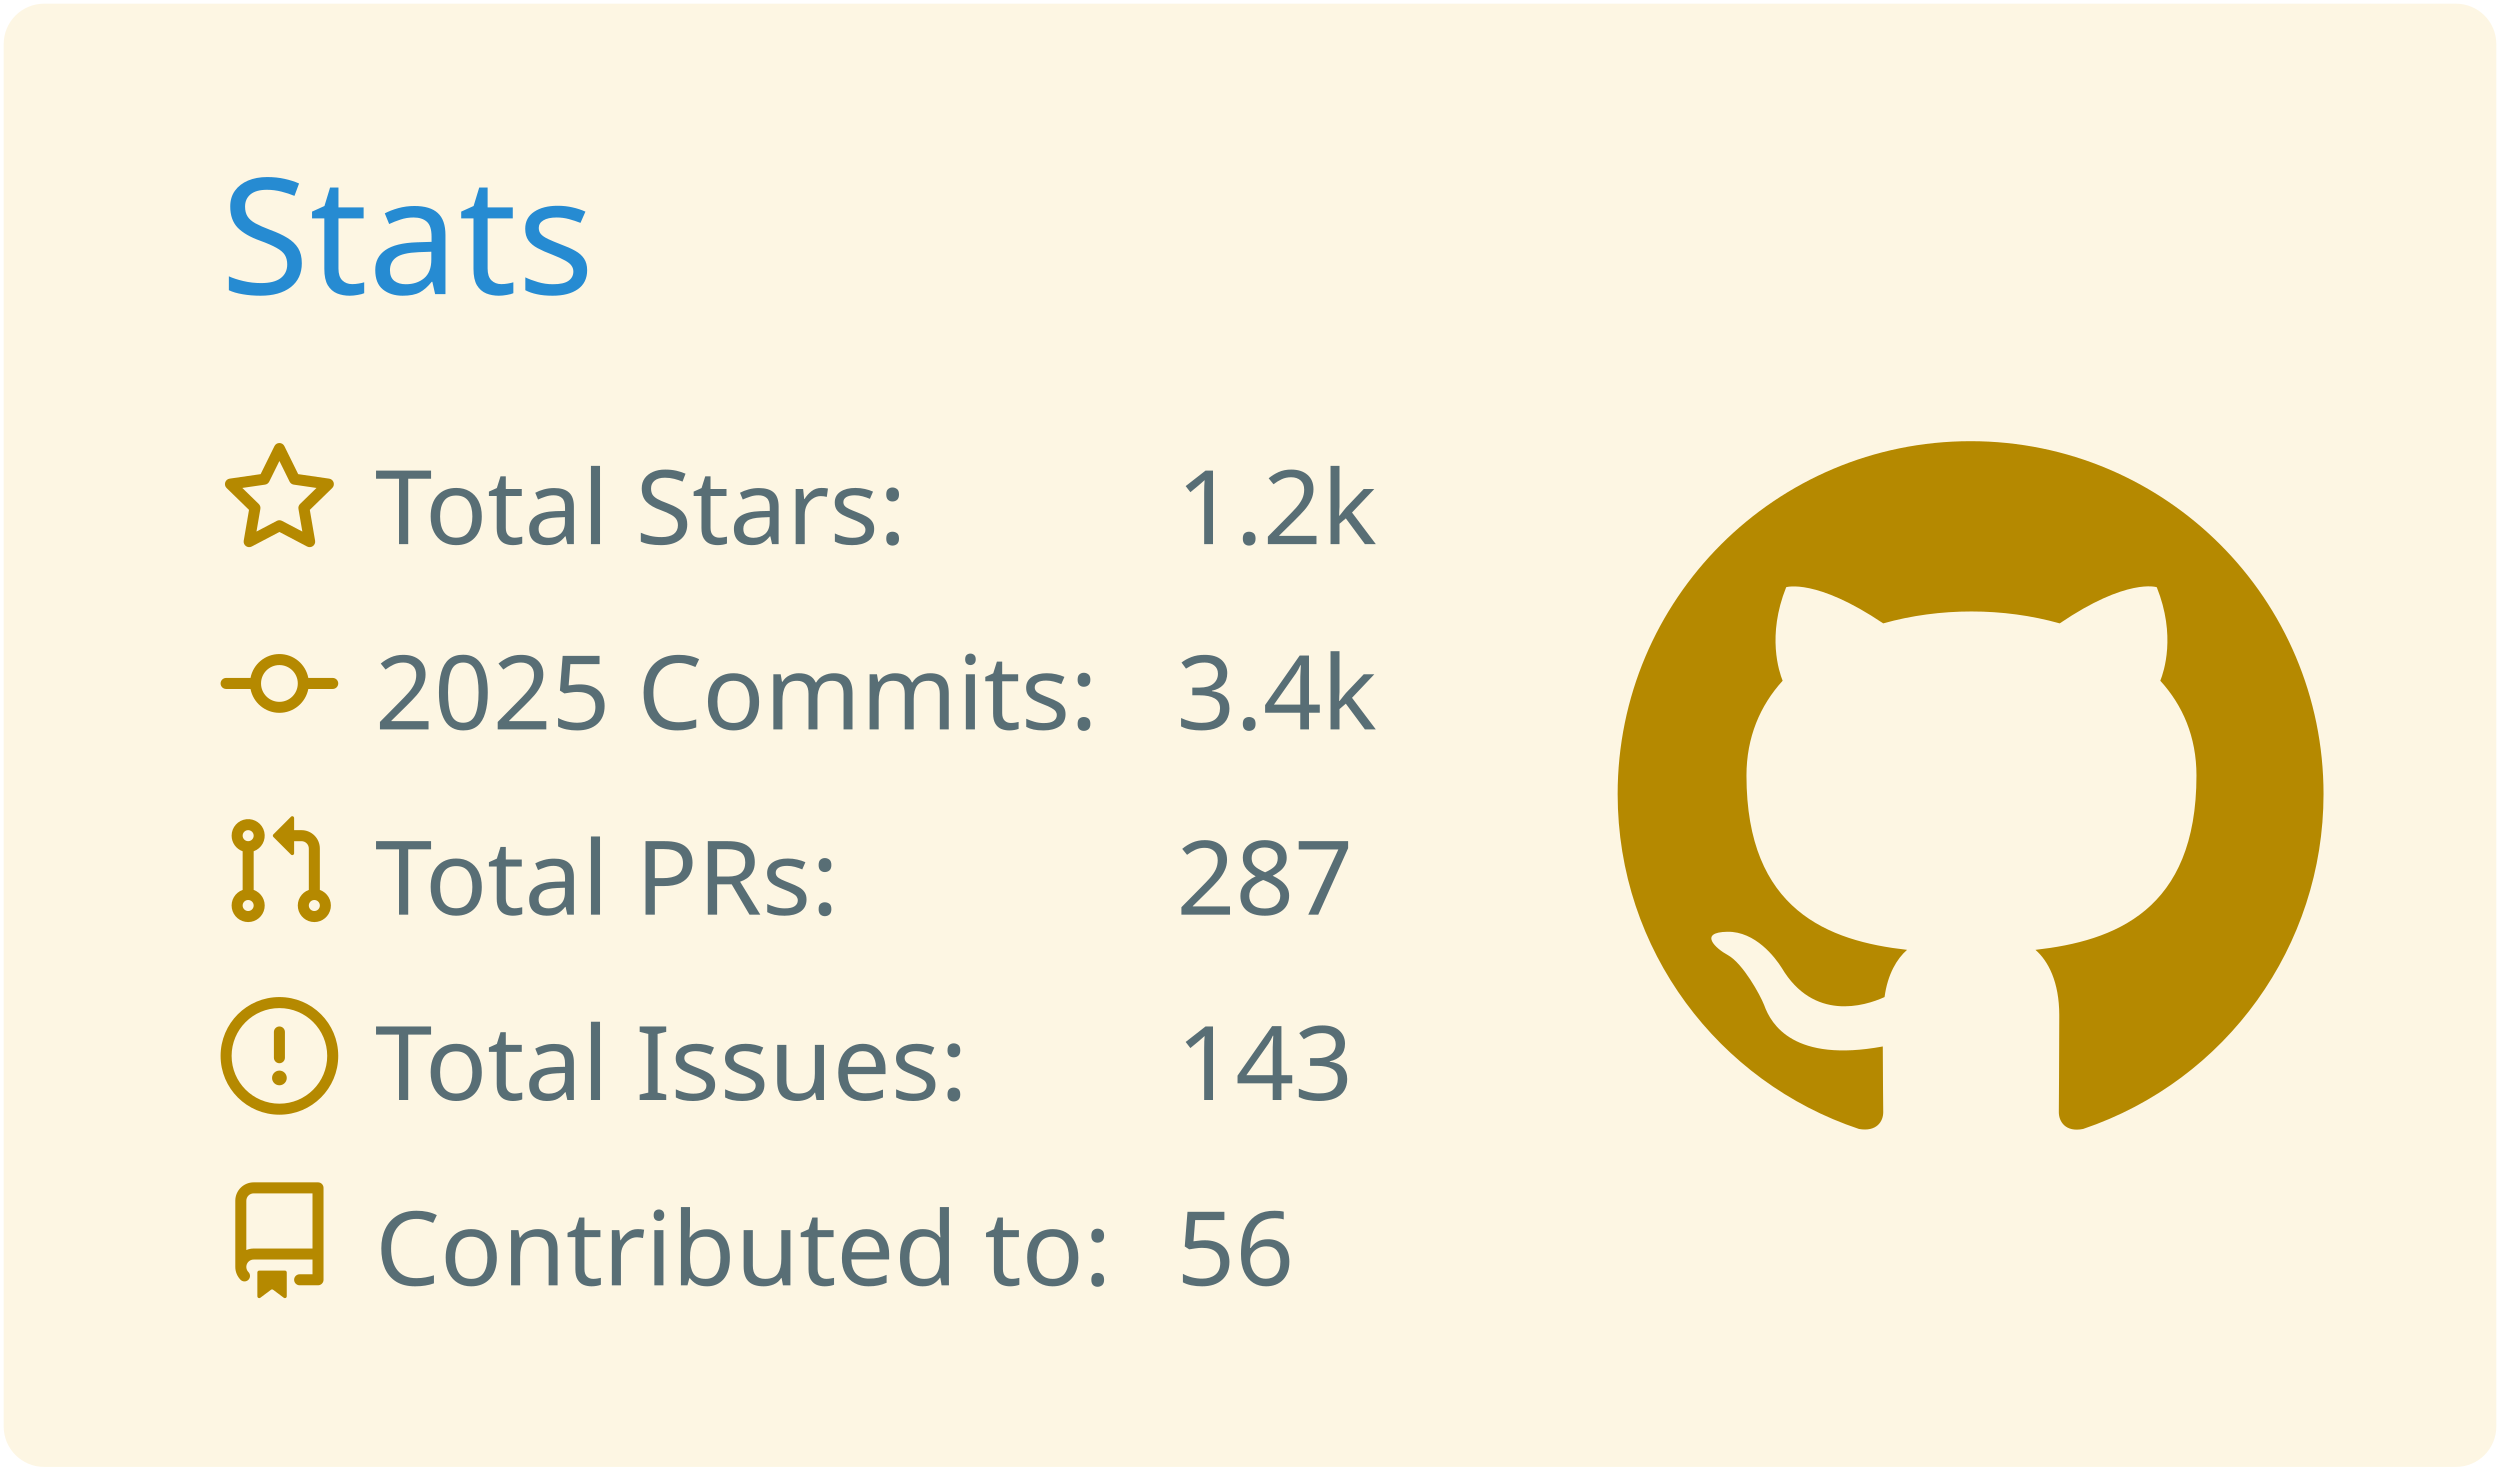
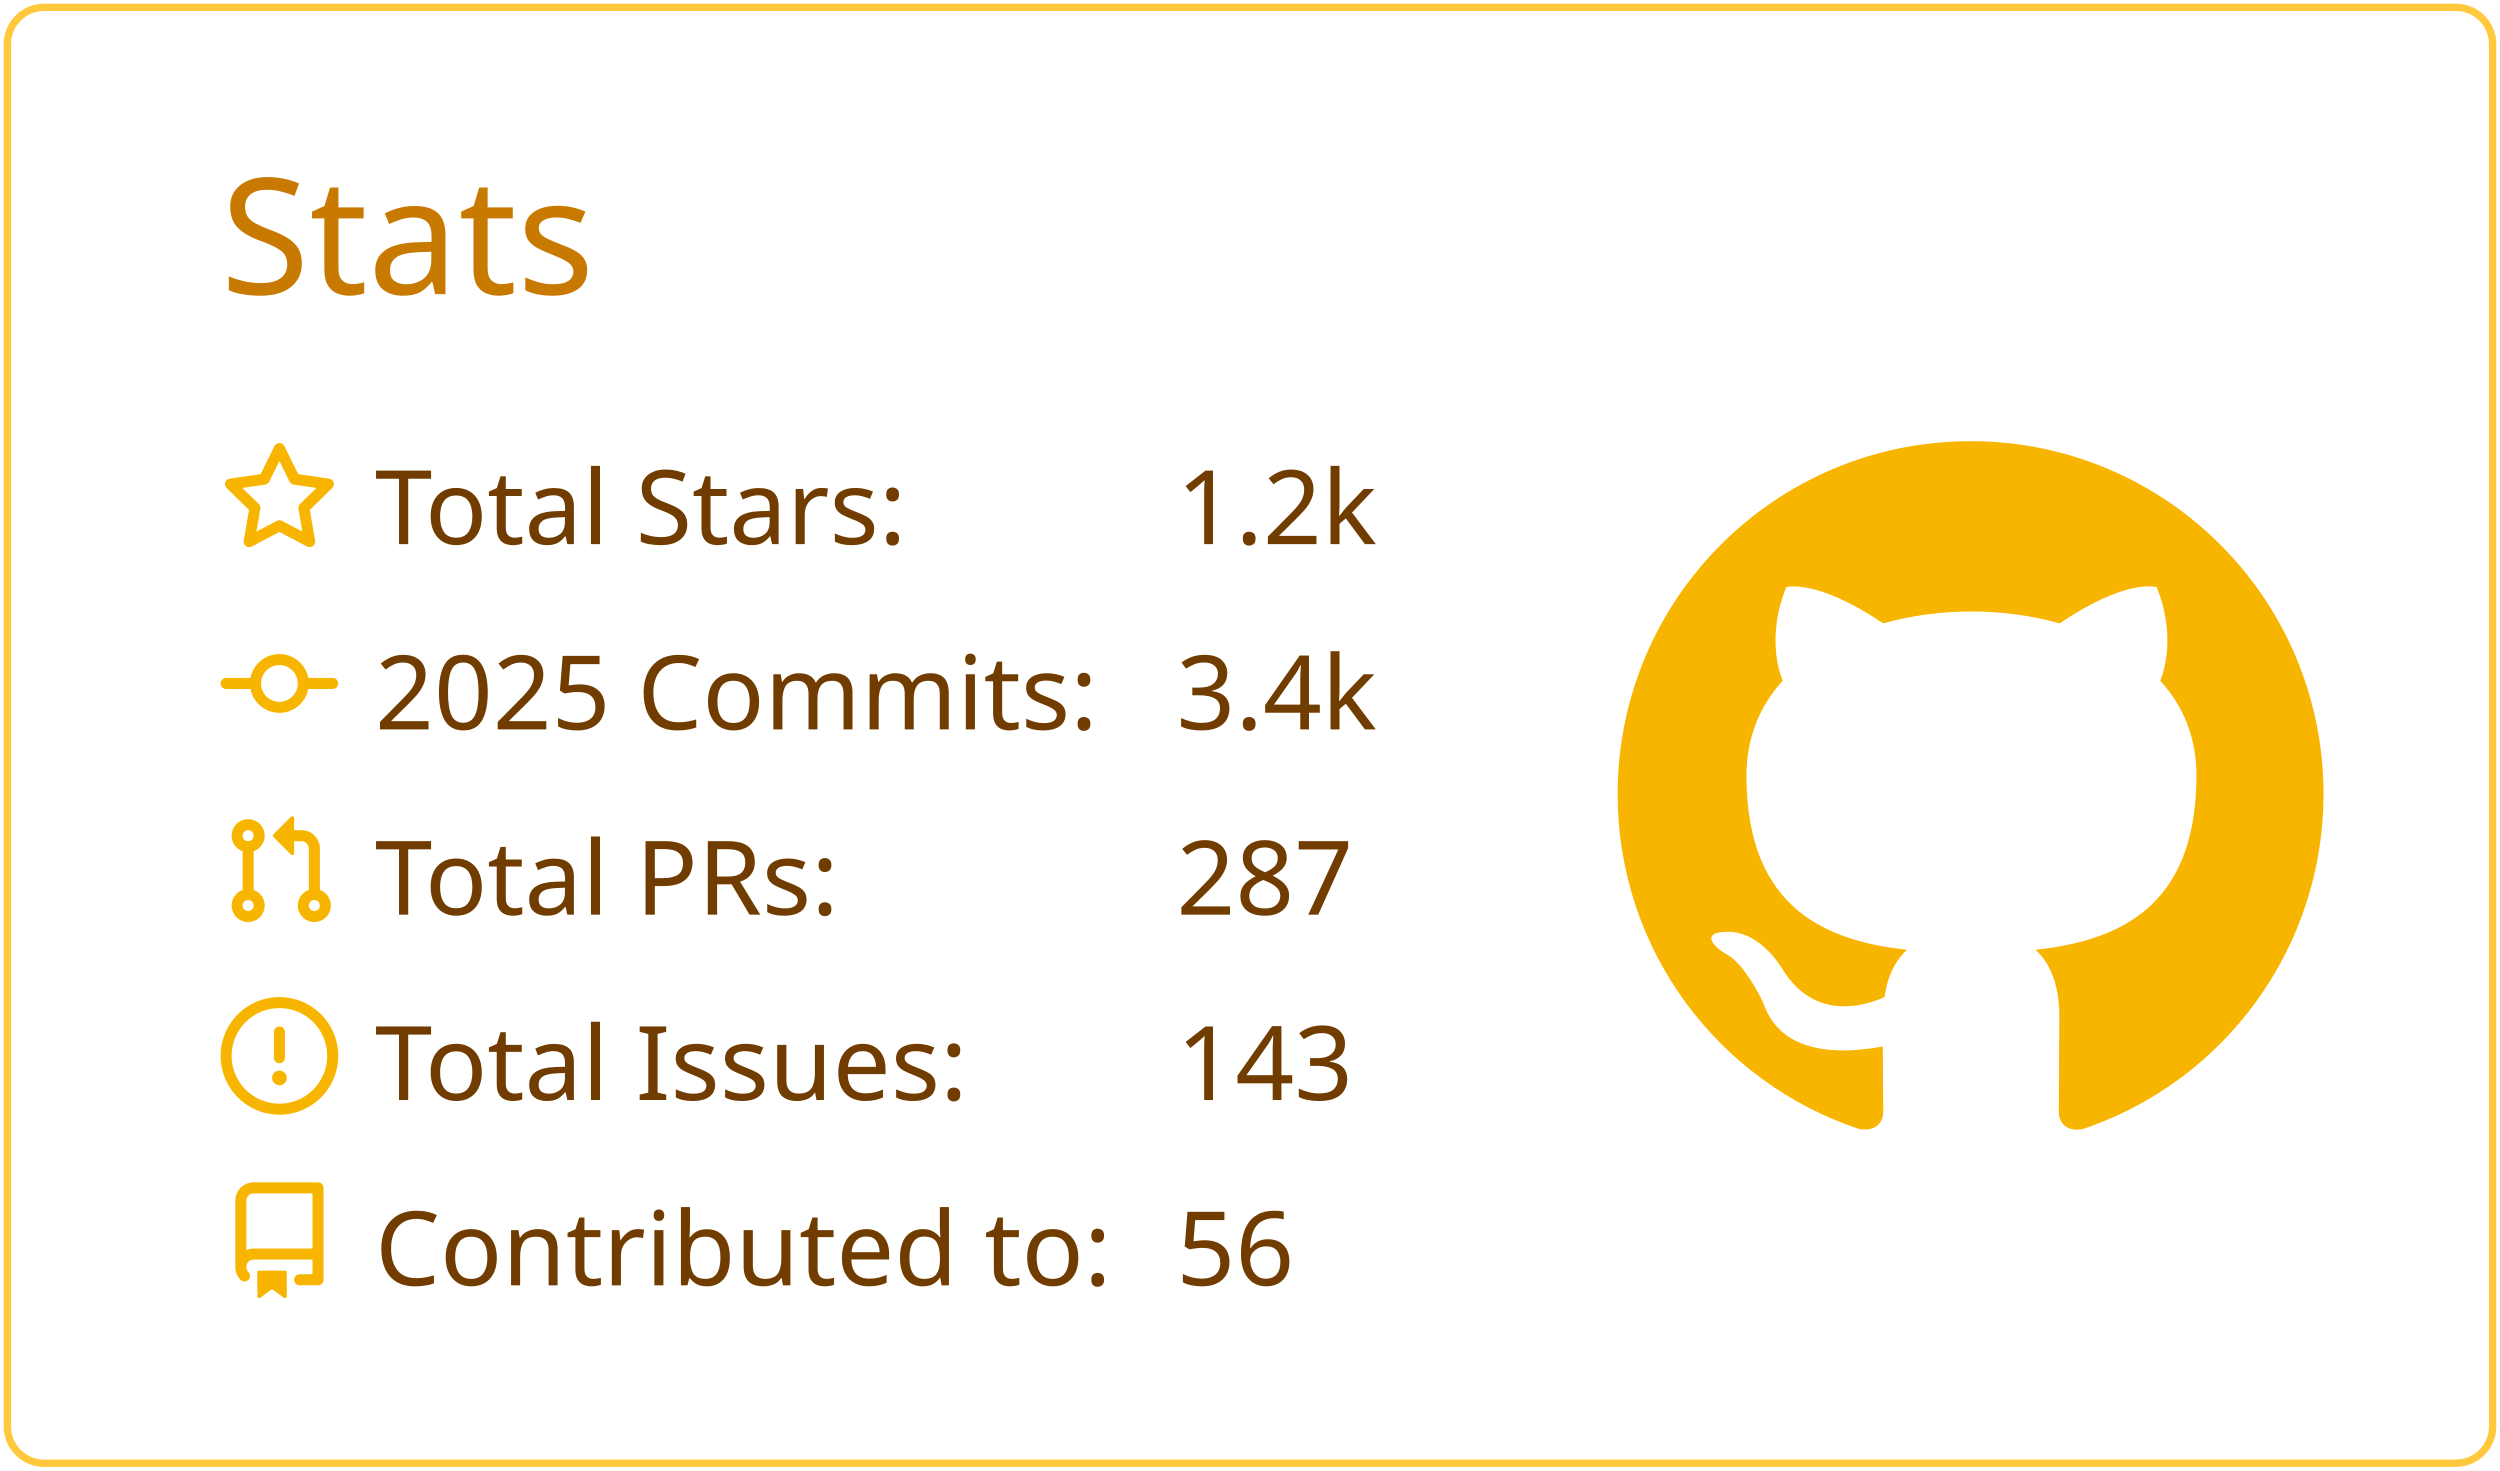
<svg xmlns="http://www.w3.org/2000/svg" width="340" height="200" viewBox="0 0 340 200">
  <style>
@keyframes gpsc-fade{from{opacity:0}to{opacity:1}}
@keyframes gpsc-rise{from{opacity:0;transform:translateY(16px)}to{opacity:1;transform:translateY(0)}}
@keyframes gpsc-grow{from{transform:scaleY(0)}to{transform:scaleY(1)}}
@keyframes gpsc-pop{from{opacity:0;transform:scale(.55)}to{opacity:1;transform:scale(1)}}
@keyframes gpsc-wipe{from{transform:translateX(calc(-1 * var(--gpsc-w,420px)))}to{transform:translateX(0)}}
@keyframes gpsc-tint{from{filter:sepia(.7) saturate(4) hue-rotate(-70deg)}to{filter:sepia(0) saturate(1) hue-rotate(0)}}
@keyframes gpsc-rgb{0%{filter:hue-rotate(0deg) saturate(1)}50%{filter:hue-rotate(180deg) saturate(1.7)}100%{filter:hue-rotate(360deg) saturate(1)}}.gpsc-item{animation:gpsc-fade 1.2s ease both calc(var(--gpsc-i,0) * 0.18s)}.arc{animation:gpsc-pop 1.2s ease both 1.35s;transform-box:fill-box;transform-origin:center}rect.bar{animation:gpsc-grow 1.5s cubic-bezier(.2,.7,.3,1) both 1.35s;transform-box:fill-box;transform-origin:center bottom}.gpsc-reveal{animation:gpsc-wipe 1.8s linear both 1.2s}@media (prefers-reduced-motion:reduce){.gpsc-root,.gpsc-root *,.gpsc-item,.gpsc-chart,rect.bar,.arc,.gpsc-reveal{animation:none!important}}</style>
  <style>* {
          font-family: 'Segoe UI', Ubuntu, "Helvetica Neue", Sans-Serif
        }</style>
  <g class="gpsc-root">
-     <rect x="1" y="1" rx="5" ry="5" height="99%" width="99.412%" stroke="#fdf6e3" stroke-width="1" fill="#fdf6e3" stroke-opacity="1" />
-     <text x="30" y="40" class="gpsc-item" style="--gpsc-i: 0; font-size: 22px; fill: #268bd2;">Stats</text>
+     <rect x="1" y="1" rx="5" ry="5" height="99%" width="99.412%" stroke="#ffc83d" stroke-width="1" fill="#ffffff00" stroke-opacity="1" />
+     <text x="30" y="40" class="gpsc-item" style="--gpsc-i: 0; font-size: 22px; fill: #c87900;">Stats</text>
    <g transform="translate(0,40)">
      <g transform="translate(30,20)">
        <g class="gpsc-item" style="--gpsc-i: 0;">
-           <g transform="translate(0,0)" width="14" height="14" fill="#b58900">
+           <g transform="translate(0,0)" width="14" height="14" fill="#f8b500">
            <path fill-rule="evenodd" d="M8 .25a.75.75 0 01.673.418l1.882 3.815 4.21.612a.75.75 0 01.416 1.279l-3.046 2.97.719 4.192a.75.75 0 01-1.088.791L8 12.347l-3.766 1.98a.75.75 0 01-1.088-.79l.72-4.194L.818 6.374a.75.75 0 01.416-1.28l4.21-.611L7.327.668A.75.75 0 018 .25zm0 2.445L6.615 5.5a.75.75 0 01-.564.41l-3.097.45 2.24 2.184a.75.75 0 01.216.664l-.528 3.084 2.769-1.456a.75.75 0 01.698 0l2.77 1.456-.53-3.084a.75.75 0 01.216-.664l2.24-2.183-3.096-.45a.75.75 0 01-.564-.41L8 2.694v.001z" />
          </g>
        </g>
        <g class="gpsc-item" style="--gpsc-i: 1;">
-           <g transform="translate(0,25.2)" width="14" height="14" fill="#b58900">
+           <g transform="translate(0,25.2)" width="14" height="14" fill="#f8b500">
            <path fill-rule="evenodd" d="M10.5 7.75a2.5 2.5 0 11-5 0 2.5 2.5 0 015 0zm1.43.75a4.002 4.002 0 01-7.86 0H.75a.75.75 0 110-1.5h3.32a4.001 4.001 0 017.86 0h3.32a.75.75 0 110 1.5h-3.32z" />
          </g>
        </g>
        <g class="gpsc-item" style="--gpsc-i: 2;">
-           <g transform="translate(0,50.4)" width="14" height="14" fill="#b58900">
+           <g transform="translate(0,50.4)" width="14" height="14" fill="#f8b500">
            <path fill-rule="evenodd" d="M7.177 3.073L9.573.677A.25.25 0 0110 .854v4.792a.25.25 0 01-.427.177L7.177 3.427a.25.25 0 010-.354zM3.75 2.5a.75.75 0 100 1.5.75.75 0 000-1.5zm-2.25.75a2.25 2.25 0 113 2.122v5.256a2.251 2.251 0 11-1.5 0V5.372A2.25 2.25 0 011.5 3.25zM11 2.5h-1V4h1a1 1 0 011 1v5.628a2.251 2.251 0 101.5 0V5A2.5 2.5 0 0011 2.5zm1 10.25a.75.75 0 111.5 0 .75.75 0 01-1.5 0zM3.75 12a.75.75 0 100 1.5.75.75 0 000-1.5z" />
          </g>
        </g>
        <g class="gpsc-item" style="--gpsc-i: 3;">
-           <g transform="translate(0,75.6)" width="14" height="14" fill="#b58900">
+           <g transform="translate(0,75.6)" width="14" height="14" fill="#f8b500">
            <path fill-rule="evenodd" d="M8 1.5a6.5 6.5 0 100 13 6.5 6.5 0 000-13zM0 8a8 8 0 1116 0A8 8 0 010 8zm9 3a1 1 0 11-2 0 1 1 0 012 0zm-.25-6.25a.75.75 0 00-1.5 0v3.5a.75.75 0 001.5 0v-3.5z" />
          </g>
        </g>
        <g class="gpsc-item" style="--gpsc-i: 4;">
-           <g transform="translate(0,100.8)" width="14" height="14" fill="#b58900">
+           <g transform="translate(0,100.8)" width="14" height="14" fill="#f8b500">
            <path fill-rule="evenodd" d="M2 2.5A2.5 2.5 0 014.5 0h8.75a.75.75 0 01.75.75v12.5a.75.75 0 01-.75.75h-2.5a.75.75 0 110-1.5h1.75v-2h-8a1 1 0 00-.714 1.7.75.75 0 01-1.072 1.05A2.495 2.495 0 012 11.5v-9zm10.5-1V9h-8c-.356 0-.694.074-1 .208V2.5a1 1 0 011-1h8zM5 12.25v3.25a.25.25 0 00.4.2l1.45-1.087a.25.25 0 01.3 0L8.6 15.7a.25.25 0 00.4-.2v-3.25a.25.25 0 00-.25-.25h-3.5a.25.25 0 00-.25.25z" />
          </g>
        </g>
-         <text x="21" y="14" class="gpsc-item" style="--gpsc-i: 0; fill: #586e75; font-size: 14px;">Total Stars:</text>
-         <text x="21" y="39.2" class="gpsc-item" style="--gpsc-i: 1; fill: #586e75; font-size: 14px;">2025 Commits:</text>
-         <text x="21" y="64.4" class="gpsc-item" style="--gpsc-i: 2; fill: #586e75; font-size: 14px;">Total PRs:</text>
-         <text x="21" y="89.6" class="gpsc-item" style="--gpsc-i: 3; fill: #586e75; font-size: 14px;">Total Issues:</text>
-         <text x="21" y="114.8" class="gpsc-item" style="--gpsc-i: 4; fill: #586e75; font-size: 14px;">Contributed to:</text>
-         <text x="130" y="14" class="gpsc-item" style="--gpsc-i: 0; fill: #586e75; font-size: 14px;">1.2k</text>
-         <text x="130" y="39.2" class="gpsc-item" style="--gpsc-i: 1; fill: #586e75; font-size: 14px;">3.4k</text>
-         <text x="130" y="64.4" class="gpsc-item" style="--gpsc-i: 2; fill: #586e75; font-size: 14px;">287</text>
-         <text x="130" y="89.6" class="gpsc-item" style="--gpsc-i: 3; fill: #586e75; font-size: 14px;">143</text>
-         <text x="130" y="114.8" class="gpsc-item" style="--gpsc-i: 4; fill: #586e75; font-size: 14px;">56</text>
+         <text x="21" y="14" class="gpsc-item" style="--gpsc-i: 0; fill: #713c00; font-size: 14px;">Total Stars:</text>
+         <text x="21" y="39.2" class="gpsc-item" style="--gpsc-i: 1; fill: #713c00; font-size: 14px;">2025 Commits:</text>
+         <text x="21" y="64.4" class="gpsc-item" style="--gpsc-i: 2; fill: #713c00; font-size: 14px;">Total PRs:</text>
+         <text x="21" y="89.6" class="gpsc-item" style="--gpsc-i: 3; fill: #713c00; font-size: 14px;">Total Issues:</text>
+         <text x="21" y="114.8" class="gpsc-item" style="--gpsc-i: 4; fill: #713c00; font-size: 14px;">Contributed to:</text>
+         <text x="130" y="14" class="gpsc-item" style="--gpsc-i: 0; fill: #713c00; font-size: 14px;">1.2k</text>
+         <text x="130" y="39.2" class="gpsc-item" style="--gpsc-i: 1; fill: #713c00; font-size: 14px;">3.4k</text>
+         <text x="130" y="64.4" class="gpsc-item" style="--gpsc-i: 2; fill: #713c00; font-size: 14px;">287</text>
+         <text x="130" y="89.6" class="gpsc-item" style="--gpsc-i: 3; fill: #713c00; font-size: 14px;">143</text>
+         <text x="130" y="114.8" class="gpsc-item" style="--gpsc-i: 4; fill: #713c00; font-size: 14px;">56</text>
      </g>
      <g transform="translate(220,20)">
-         <g transform="scale(6)" style="fill: #b58900;">
+         <g transform="scale(6)" style="fill: #f8b500;">
          <path fill-rule="evenodd" d="M8 0C3.58 0 0 3.58 0 8c0 3.54 2.29 6.53 5.47 7.59.4.07.55-.17.55-.38 0-.19-.01-.82-.01-1.49-2.01.37-2.53-.49-2.69-.94-.09-.23-.48-.94-.82-1.13-.28-.15-.68-.52-.01-.53.63-.01 1.08.58 1.23.82.72 1.21 1.87.87 2.33.66.07-.52.28-.87.51-1.07-1.78-.2-3.64-.89-3.64-3.95 0-.87.31-1.59.82-2.15-.08-.2-.36-1.02.08-2.12 0 0 .67-.21 2.2.82.64-.18 1.32-.27 2-.27.68 0 1.36.09 2 .27 1.53-1.04 2.2-.82 2.2-.82.44 1.1.16 1.92.08 2.12.51.56.82 1.27.82 2.15 0 3.07-1.87 3.75-3.65 3.95.29.25.54.73.54 1.48 0 1.07-.01 1.93-.01 2.2 0 .21.15.46.55.38A8.013 8.013 0 0016 8c0-4.42-3.58-8-8-8z" />
        </g>
      </g>
    </g>
  </g>
</svg>
